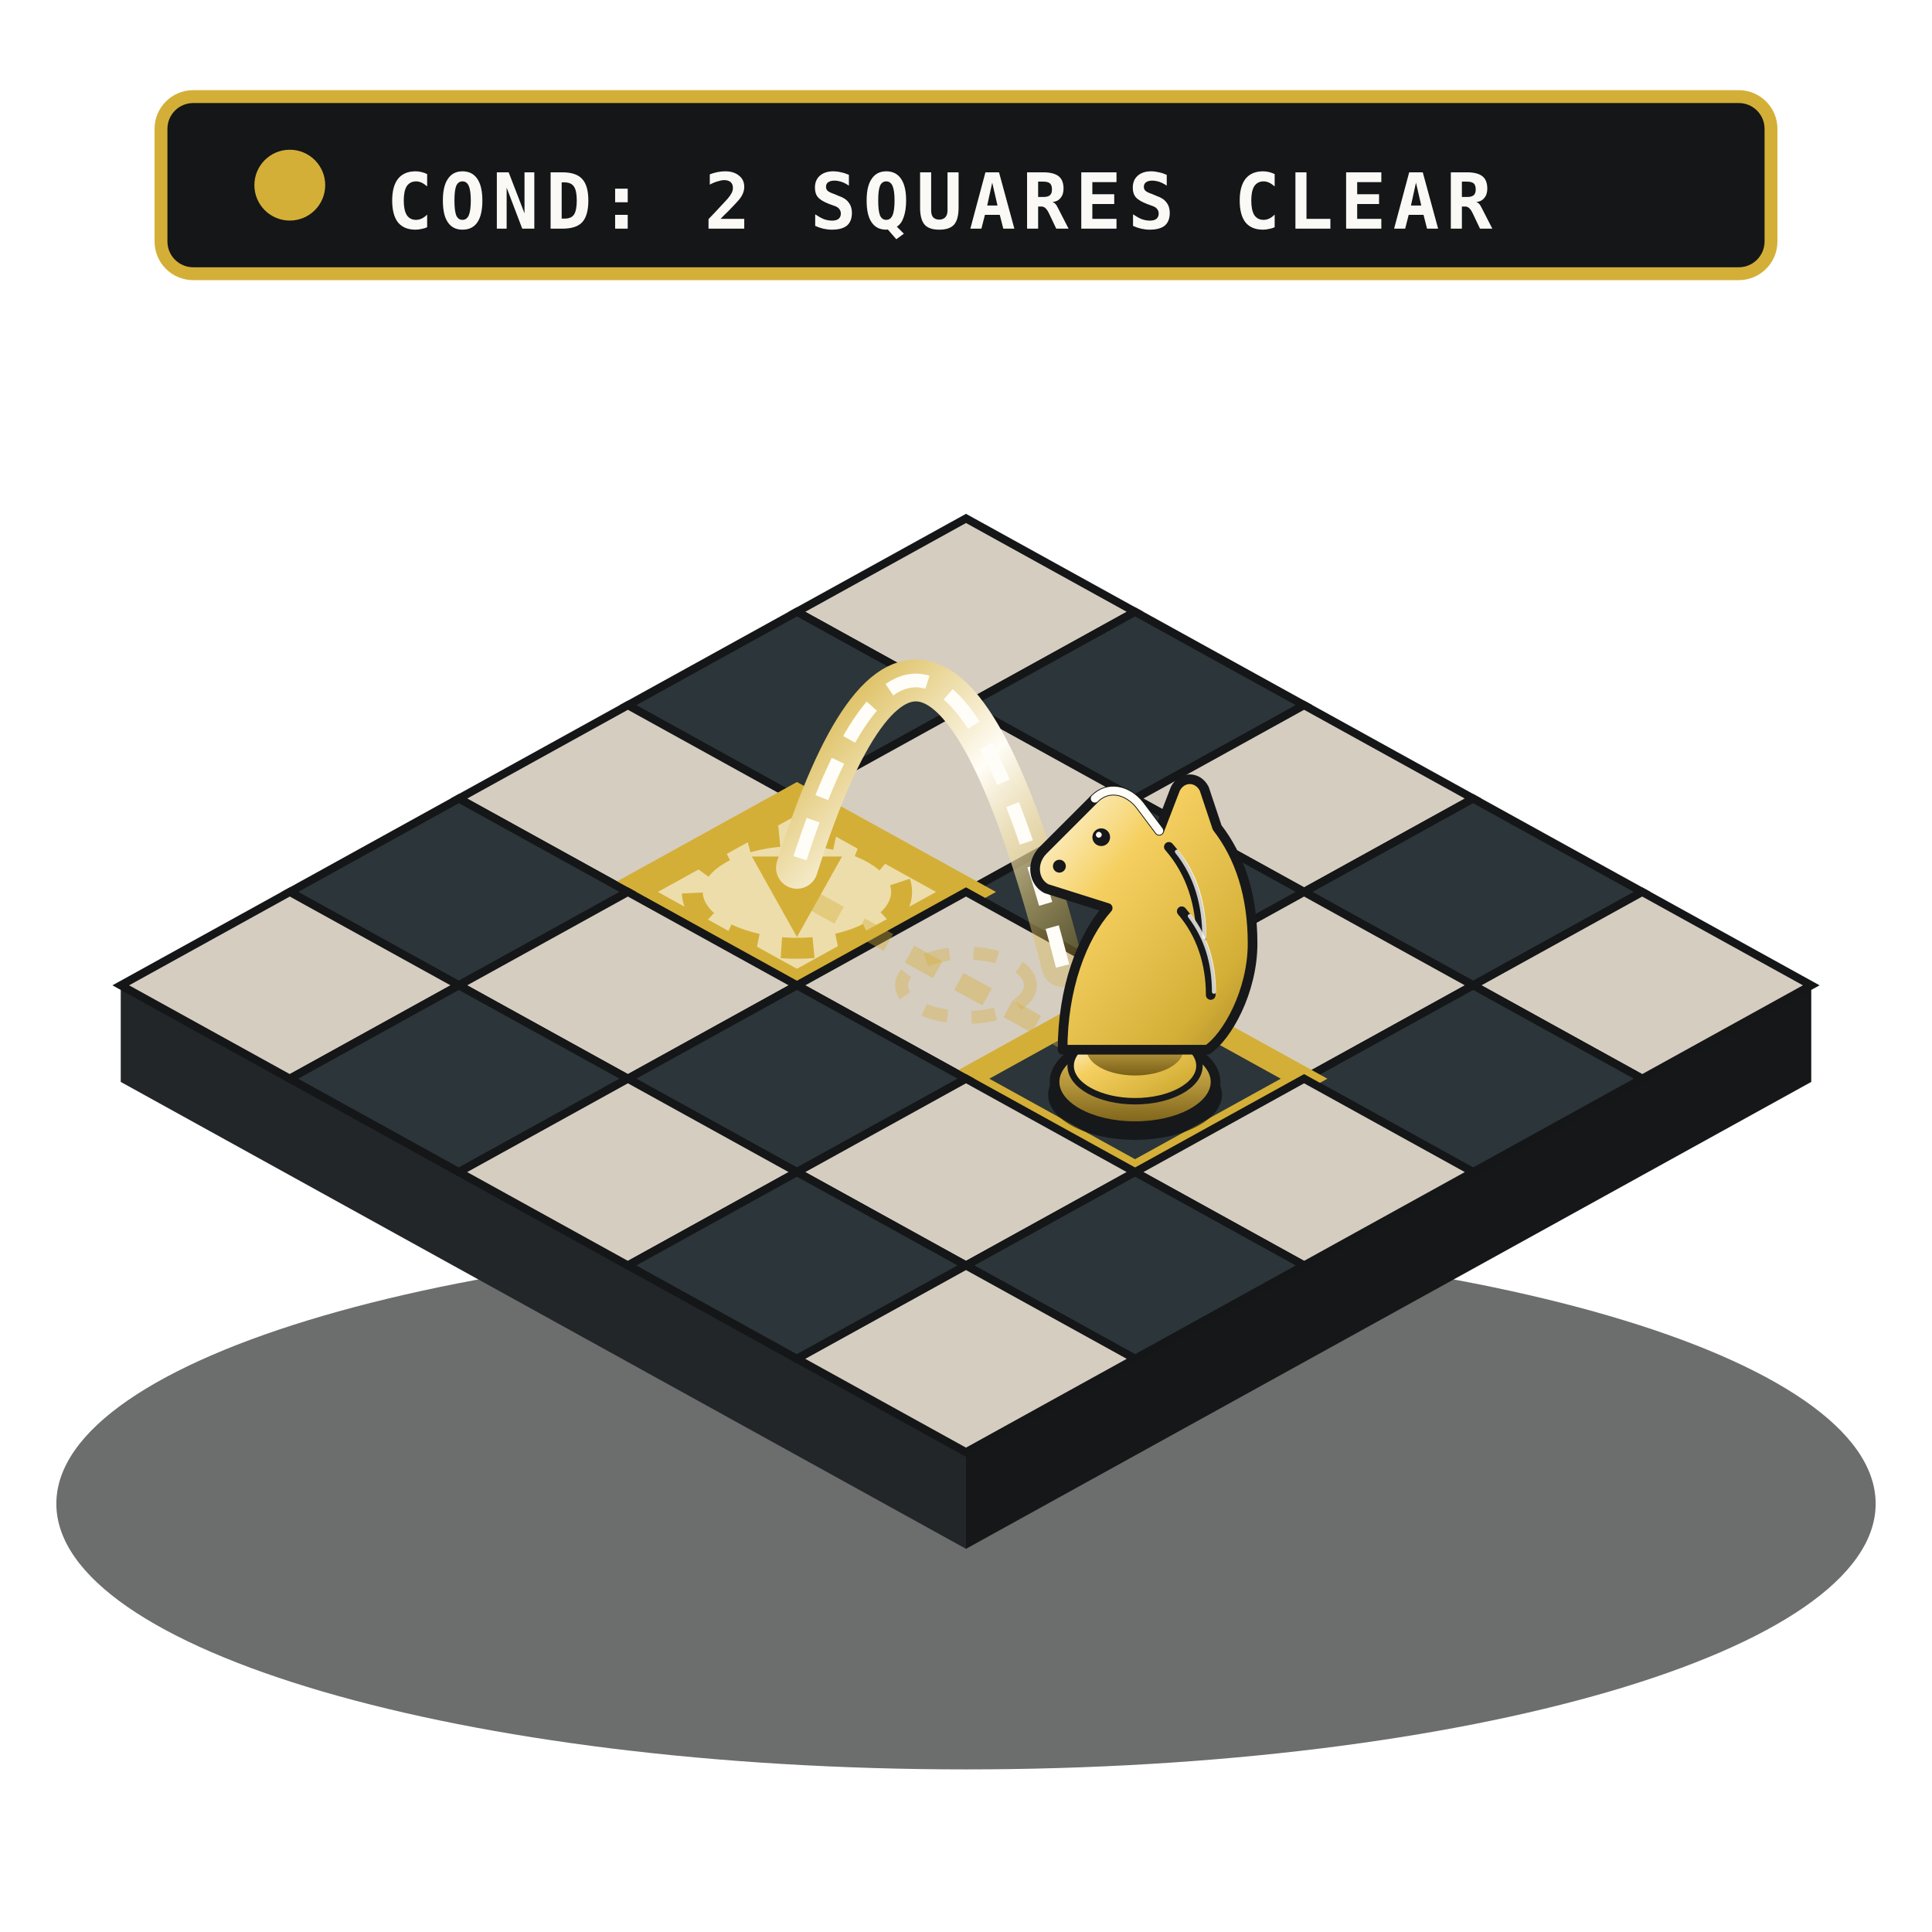
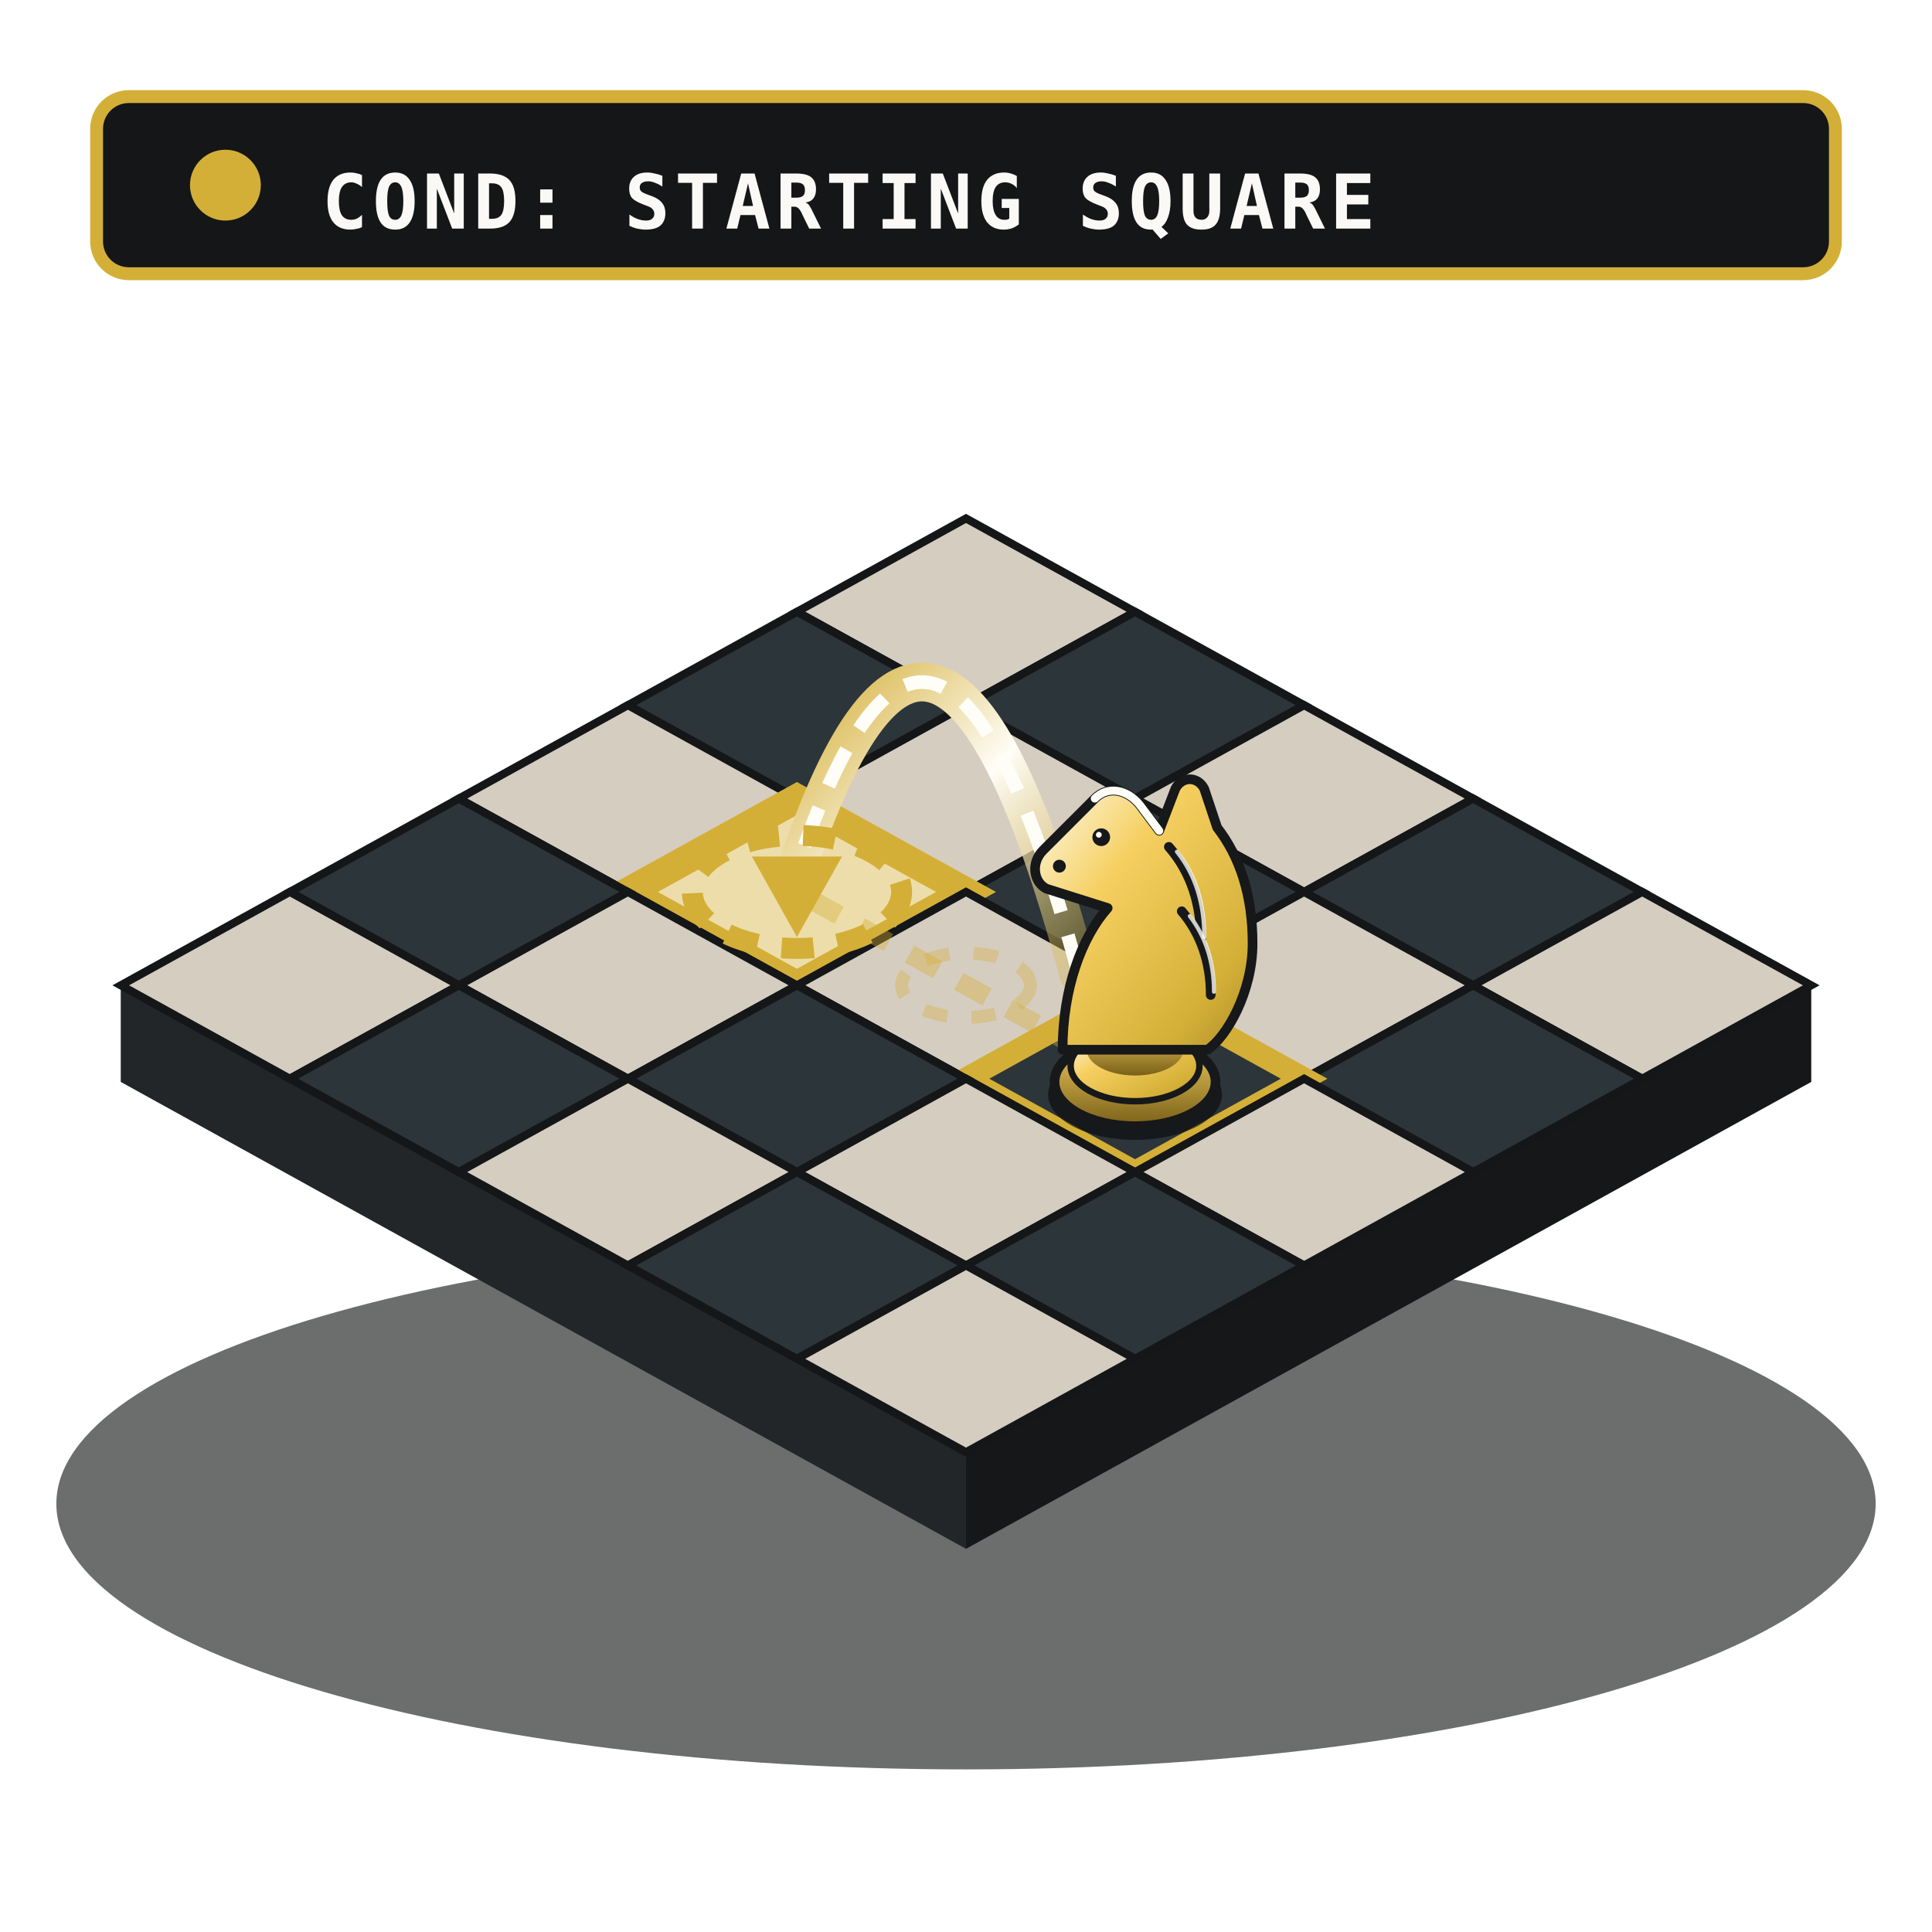
<svg xmlns="http://www.w3.org/2000/svg" viewBox="0 0 120 120" width="120" height="120">
  <defs>
    <linearGradient id="goldK_focus" x1="0" y1="0" x2="1" y2="1">
      <stop offset="0%" stop-color="#FFFDF7" />
      <stop offset="35%" stop-color="#F5D061" />
      <stop offset="80%" stop-color="#D4AF37" />
      <stop offset="100%" stop-color="#AA8A2A" />
    </linearGradient>
    <linearGradient id="goldK_base" x1="0" y1="0" x2="0" y2="1">
      <stop offset="0%" stop-color="#F5D061" />
      <stop offset="100%" stop-color="#7A6018" />
    </linearGradient>
    <linearGradient id="arcK_focus" x1="1" y1="1" x2="0" y2="0">
      <stop offset="0%" stop-color="#D4AF37" stop-opacity="0.3" />
      <stop offset="50%" stop-color="#FFFDF7" />
      <stop offset="100%" stop-color="#D4AF37" />
    </linearGradient>
  </defs>
-   <g transform="translate(10, 6)">
-     <rect x="0" y="0" width="100" height="11" rx="2" fill="#141618" stroke="#D4AF37" stroke-width="0.8" />
+   <g transform="translate(6.0, 6)">
+     <rect x="0" y="0" width="108.0" height="11" rx="2" fill="#141618" stroke="#D4AF37" stroke-width="0.8" />
    <circle cx="8" cy="5.5" r="2.2" fill="#D4AF37" />
-     <text x="14" y="8.2" fill="#FAF9F6" font-size="4.8" font-family="monospace" font-weight="bold" letter-spacing="0.4">COND: 2 SQUARES CLEAR</text>
+     <text x="14" y="8.2" fill="#FAF9F6" font-size="4.7" font-family="monospace" font-weight="bold" letter-spacing="0.3">COND: STARTING SQUARE</text>
  </g>
  <g class="board-5x5">
    <ellipse cx="60" cy="93.4" rx="56.5" ry="16.5" fill="#0A0B0C" opacity="0.6" />
    <polygon points="7.5,61.2 18,67 28.5,72.8 39,78.6 49.5,84.4 60,90.2 60,96.2 49.5,90.4 39,84.6 28.5,78.8 18,73 7.5,67.2" fill="#222629" />
    <polygon points="60,90.2 70.5,84.4 81,78.6 91.5,72.8 102,67 112.5,61.2 112.5,67.2 102,73 91.5,78.8 81,84.6 70.5,90.4 60,96.2" fill="#151719" />
    <polygon points="60,32.2 70.5,38 60,43.8 49.5,38" fill="#D5CDC0" stroke="#141618" stroke-width="0.5" />
    <polygon points="70.5,38 81,43.8 70.5,49.6 60,43.8" fill="#2C3539" stroke="#141618" stroke-width="0.5" />
    <polygon points="81,43.8 91.5,49.6 81,55.4 70.5,49.6" fill="#D5CDC0" stroke="#141618" stroke-width="0.5" />
    <polygon points="91.5,49.6 102,55.4 91.5,61.2 81,55.4" fill="#2C3539" stroke="#141618" stroke-width="0.5" />
    <polygon points="102,55.4 112.5,61.2 102,67 91.5,61.2" fill="#D5CDC0" stroke="#141618" stroke-width="0.5" />
    <polygon points="49.5,38 60,43.8 49.5,49.6 39,43.8" fill="#2C3539" stroke="#141618" stroke-width="0.5" />
    <polygon points="60,43.8 70.5,49.6 60,55.4 49.5,49.6" fill="#D5CDC0" stroke="#141618" stroke-width="0.5" />
    <polygon points="70.5,49.6 81,55.4 70.5,61.2 60,55.4" fill="#2C3539" stroke="#141618" stroke-width="0.5" />
    <polygon points="81,55.4 91.5,61.2 81,67 70.5,61.2" fill="#D5CDC0" stroke="#141618" stroke-width="0.5" />
    <polygon points="91.5,61.2 102,67 91.5,72.8 81,67" fill="#2C3539" stroke="#141618" stroke-width="0.5" />
    <polygon points="39,43.8 49.5,49.6 39,55.4 28.5,49.6" fill="#D5CDC0" stroke="#141618" stroke-width="0.5" />
    <polygon points="49.5,49.6 60,55.4 49.5,61.2 39,55.4" fill="rgba(212, 175, 55, 0.42)" stroke="#D4AF37" stroke-width="1.8" />
-     <ellipse cx="49.5" cy="55.4" rx="6.5" ry="3.5" fill="none" stroke="#D4AF37" stroke-width="1.3" stroke-dasharray="2 1.5" />
-     <polygon points="49.5,58.2 46.7,53.2 52.3,53.2" fill="#D4AF37" />
    <polygon points="60,55.4 70.5,61.2 60,67 49.5,61.2" fill="#D5CDC0" stroke="#141618" stroke-width="0.5" />
    <ellipse cx="60" cy="61.2" rx="4" ry="2" fill="none" stroke="rgba(212,175,55,0.35)" stroke-width="0.8" stroke-dasharray="1.5 1.5" />
    <polygon points="70.5,61.2 81,67 70.5,72.8 60,67" fill="#2C3539" stroke="#D4AF37" stroke-width="1.4" />
    <polygon points="81,67 91.5,72.8 81,78.6 70.5,72.8" fill="#D5CDC0" stroke="#141618" stroke-width="0.5" />
    <polygon points="28.5,49.6 39,55.4 28.5,61.2 18,55.4" fill="#2C3539" stroke="#141618" stroke-width="0.5" />
    <polygon points="39,55.4 49.5,61.2 39,67 28.5,61.2" fill="#D5CDC0" stroke="#141618" stroke-width="0.5" />
    <polygon points="49.5,61.2 60,67 49.5,72.8 39,67" fill="#2C3539" stroke="#141618" stroke-width="0.5" />
    <polygon points="60,67 70.5,72.8 60,78.6 49.5,72.8" fill="#D5CDC0" stroke="#141618" stroke-width="0.5" />
    <polygon points="70.5,72.8 81,78.6 70.5,84.4 60,78.6" fill="#2C3539" stroke="#141618" stroke-width="0.5" />
    <polygon points="18,55.4 28.5,61.2 18,67 7.5,61.2" fill="#D5CDC0" stroke="#141618" stroke-width="0.5" />
    <polygon points="28.5,61.2 39,67 28.5,72.8 18,67" fill="#2C3539" stroke="#141618" stroke-width="0.5" />
    <polygon points="39,67 49.5,72.8 39,78.6 28.5,72.8" fill="#D5CDC0" stroke="#141618" stroke-width="0.5" />
    <polygon points="49.5,72.8 60,78.6 49.5,84.4 39,78.6" fill="#2C3539" stroke="#141618" stroke-width="0.5" />
    <polygon points="60,78.6 70.5,84.4 60,90.2 49.5,84.4" fill="#D5CDC0" stroke="#141618" stroke-width="0.5" />
  </g>
+   <path d="M 67 60.5 Q 58.25 27.9 49.5 53.9" fill="none" stroke="url(#arcK_focus)" stroke-width="2.4" stroke-linecap="round" />
+   <path d="M 67 60.5 Q 58.25 27.9 49.5 53.9" fill="none" stroke="#FFFDF7" stroke-width="0.85" stroke-dasharray="2.5 1.5" />
+   <ellipse cx="49.5" cy="55.4" rx="6.5" ry="3.51" fill="none" stroke="#D4AF37" stroke-width="1.3" stroke-dasharray="2 1.5" />
+   <polygon points="49.5,58.2 46.7,53.2 52.3,53.2" fill="#D4AF37" />
  <path d="M 70.5 67 Q 60 61.2 49.5 55.4" fill="none" stroke="#D4AF37" stroke-width="1.2" stroke-dasharray="2 1.5" opacity="0.4" />
-   <path d="M 66 60 Q 57.75 27.9 49.5 53.9" fill="none" stroke="url(#arcK_focus)" stroke-width="2.6" stroke-linecap="round" />
-   <path d="M 66 60 Q 57.75 27.9 49.5 53.9" fill="none" stroke="#FFFDF7" stroke-width="0.85" stroke-dasharray="2.5 1.5" />
-   <g class="knight-piece" transform="translate(70.5, 67)">
+   <g class="knight-piece" transform="translate(70.5, 67) scale(1)" opacity="1">
    <ellipse cx="0" cy="1.0" rx="5.4" ry="2.8" fill="#0A0B0C" opacity="0.65" />
    <ellipse cx="0" cy="0.2" rx="5.0" ry="2.75" fill="url(#goldK_base)" stroke="#16181A" stroke-width="0.6" />
    <ellipse cx="0" cy="-0.8" rx="4.0" ry="2.2" fill="url(#goldK_focus)" stroke="#16181A" stroke-width="0.4" />
    <ellipse cx="0" cy="-1.8" rx="3.0" ry="1.6" fill="url(#goldK_base)" />
    <g transform="translate(0, -1.8) scale(0.10) translate(-257, -312)">
      <path d="         M 212 312         C 212 274 224 242 240 224         L 202 212         C 194 208 192 196 200 188         L 232 156         C 240 148 252 150 260 160         L 272 176         L 282 150         C 286 142 296 142 300 150         L 308 174         C 322 192 330 216 330 246         C 330 276 314 304 302 312         Z       " fill="url(#goldK_focus)" stroke="#16181A" stroke-width="6" stroke-linejoin="round" />
      <path d="M 232 156 C 240 148 252 150 260 160 L 272 176" fill="none" stroke="#FFFDF7" stroke-width="5" stroke-linecap="round" />
      <circle cx="236" cy="180" r="5.5" fill="#16181A" />
      <circle cx="234.5" cy="178.5" r="1.8" fill="#FFFDF7" />
      <circle cx="210" cy="198" r="4.0" fill="#16181A" />
      <path d="M 278 186 C 292 202 298 222 298 244" fill="none" stroke="#16181A" stroke-width="6" stroke-linecap="round" />
      <path d="M 286 226 C 298 240 304 258 304 278" fill="none" stroke="#16181A" stroke-width="6" stroke-linecap="round" />
      <path d="M 283 189 C 295 204 300 222 300 242" fill="none" stroke="#FFFDF7" stroke-width="2.5" stroke-linecap="round" opacity="0.8" />
      <path d="M 291 229 C 301 242 306 258 306 276" fill="none" stroke="#FFFDF7" stroke-width="2.5" stroke-linecap="round" opacity="0.8" />
    </g>
  </g>
</svg>
